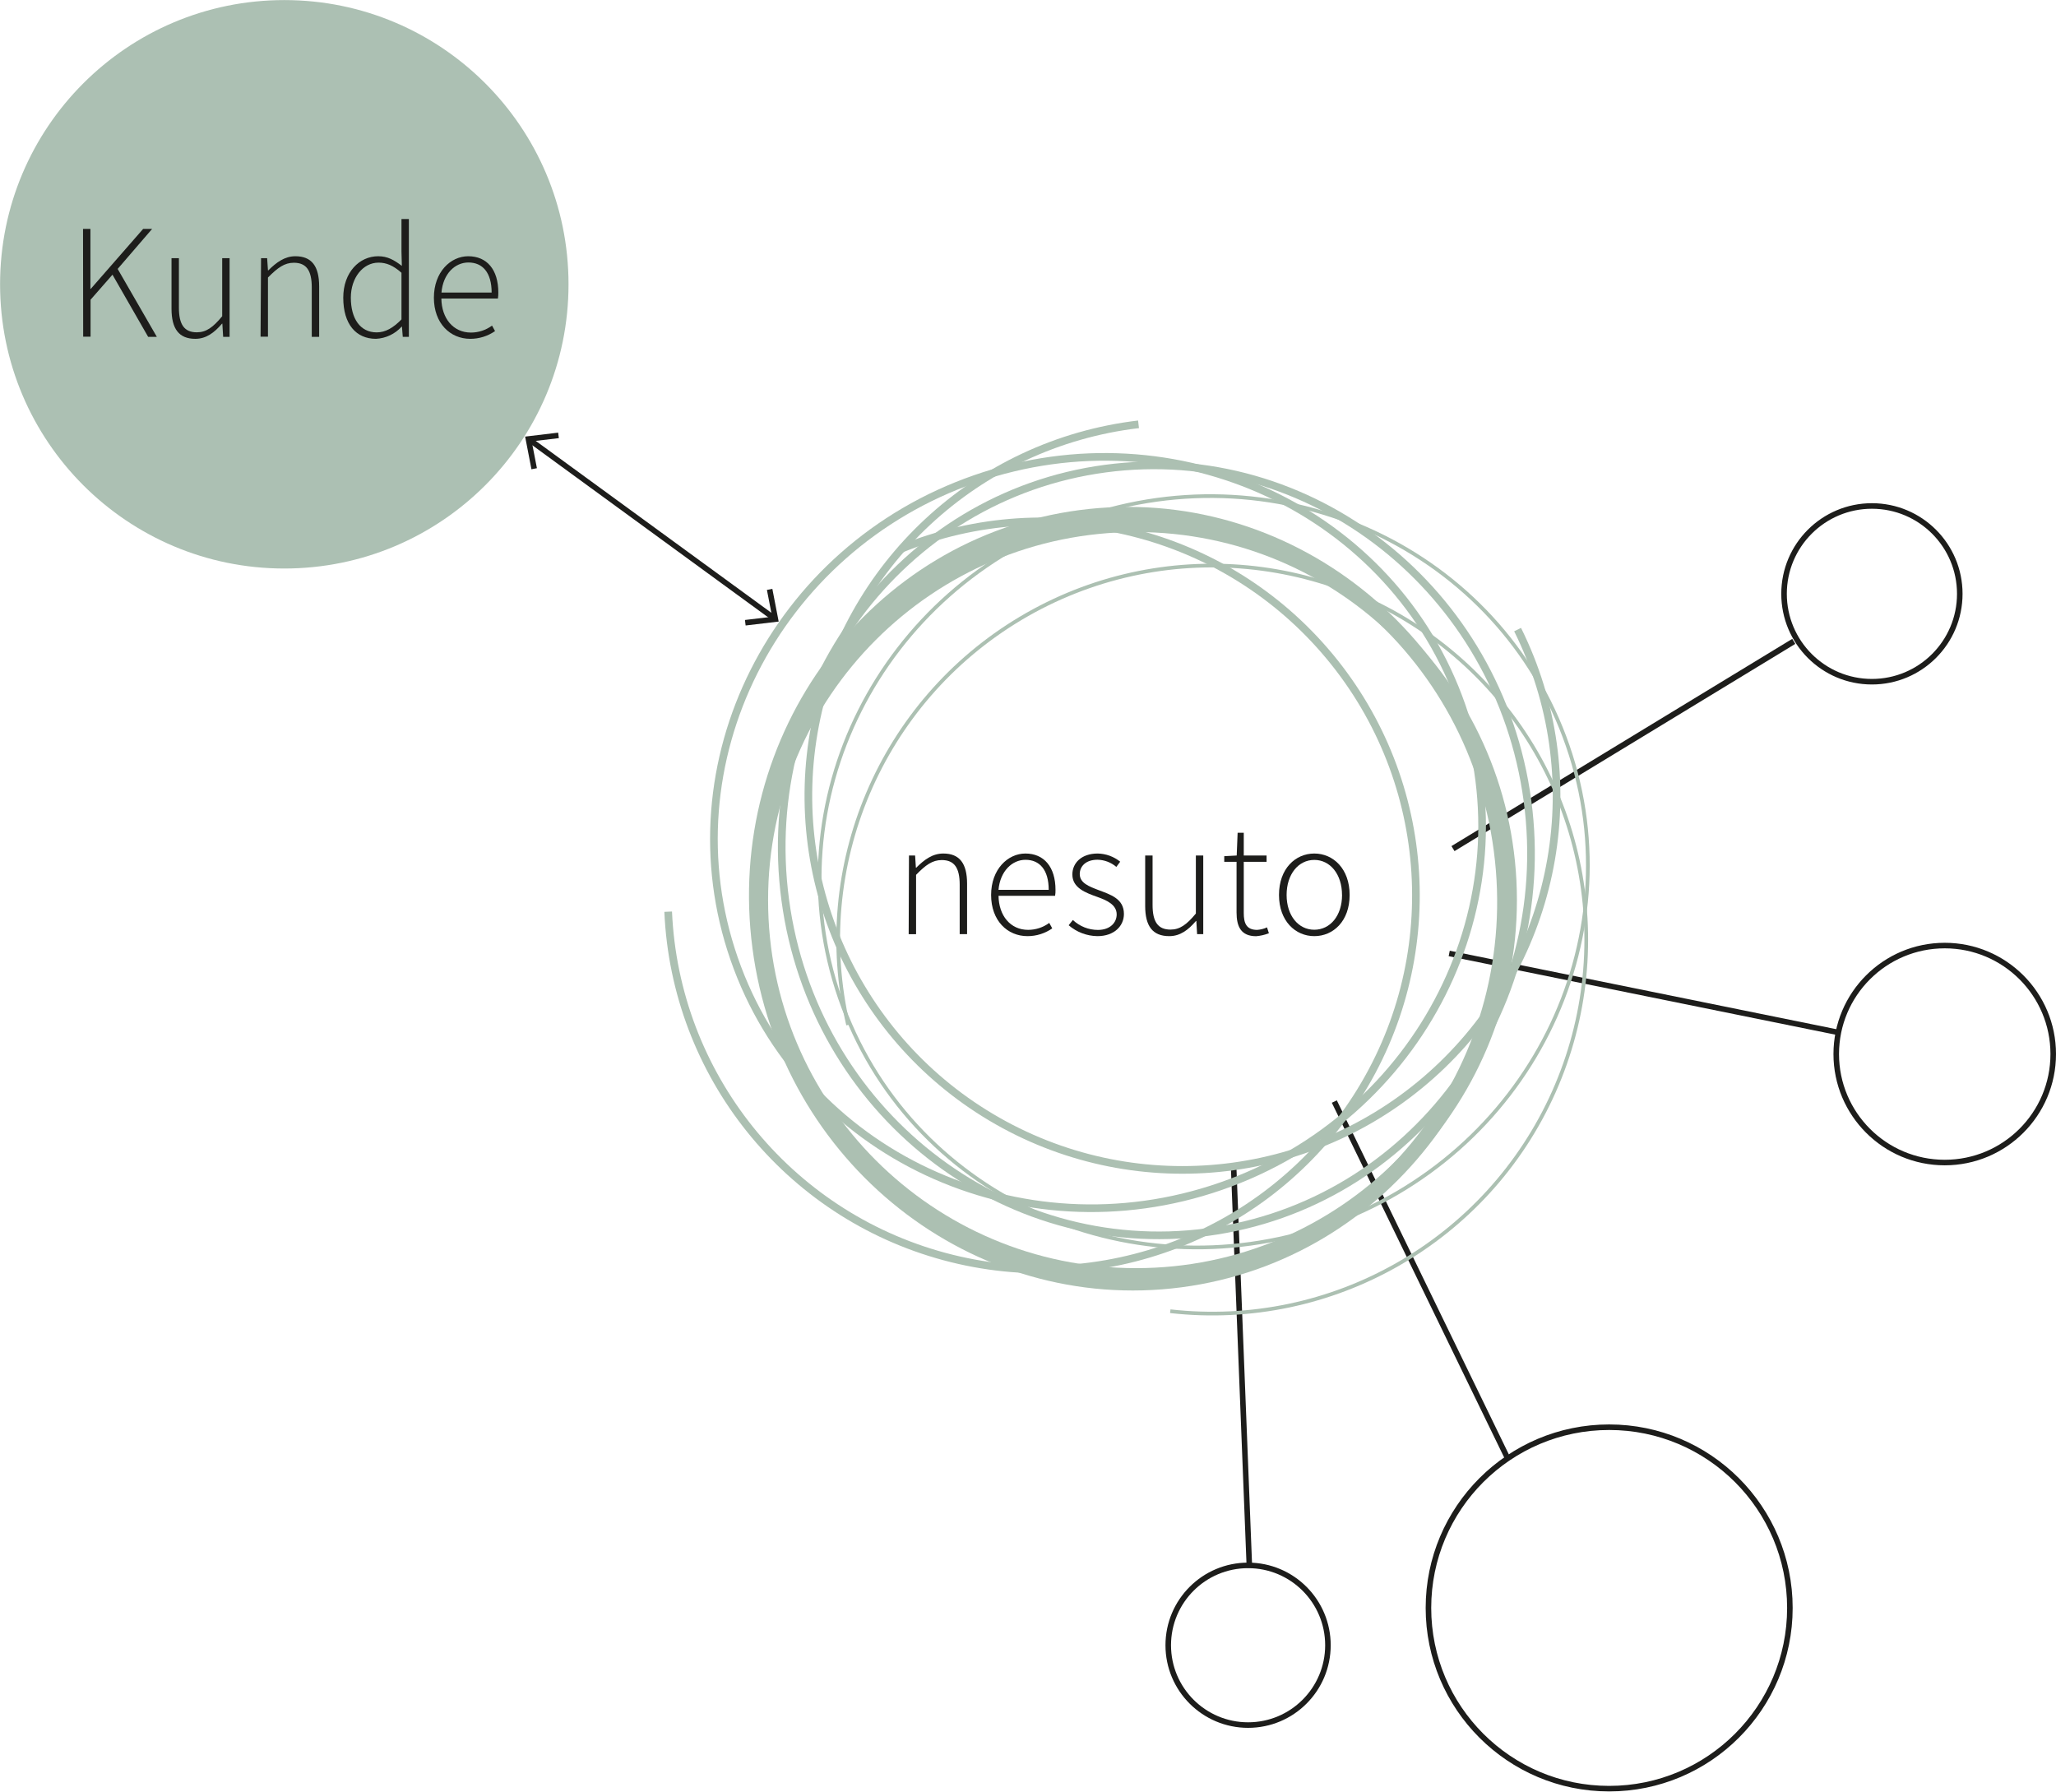
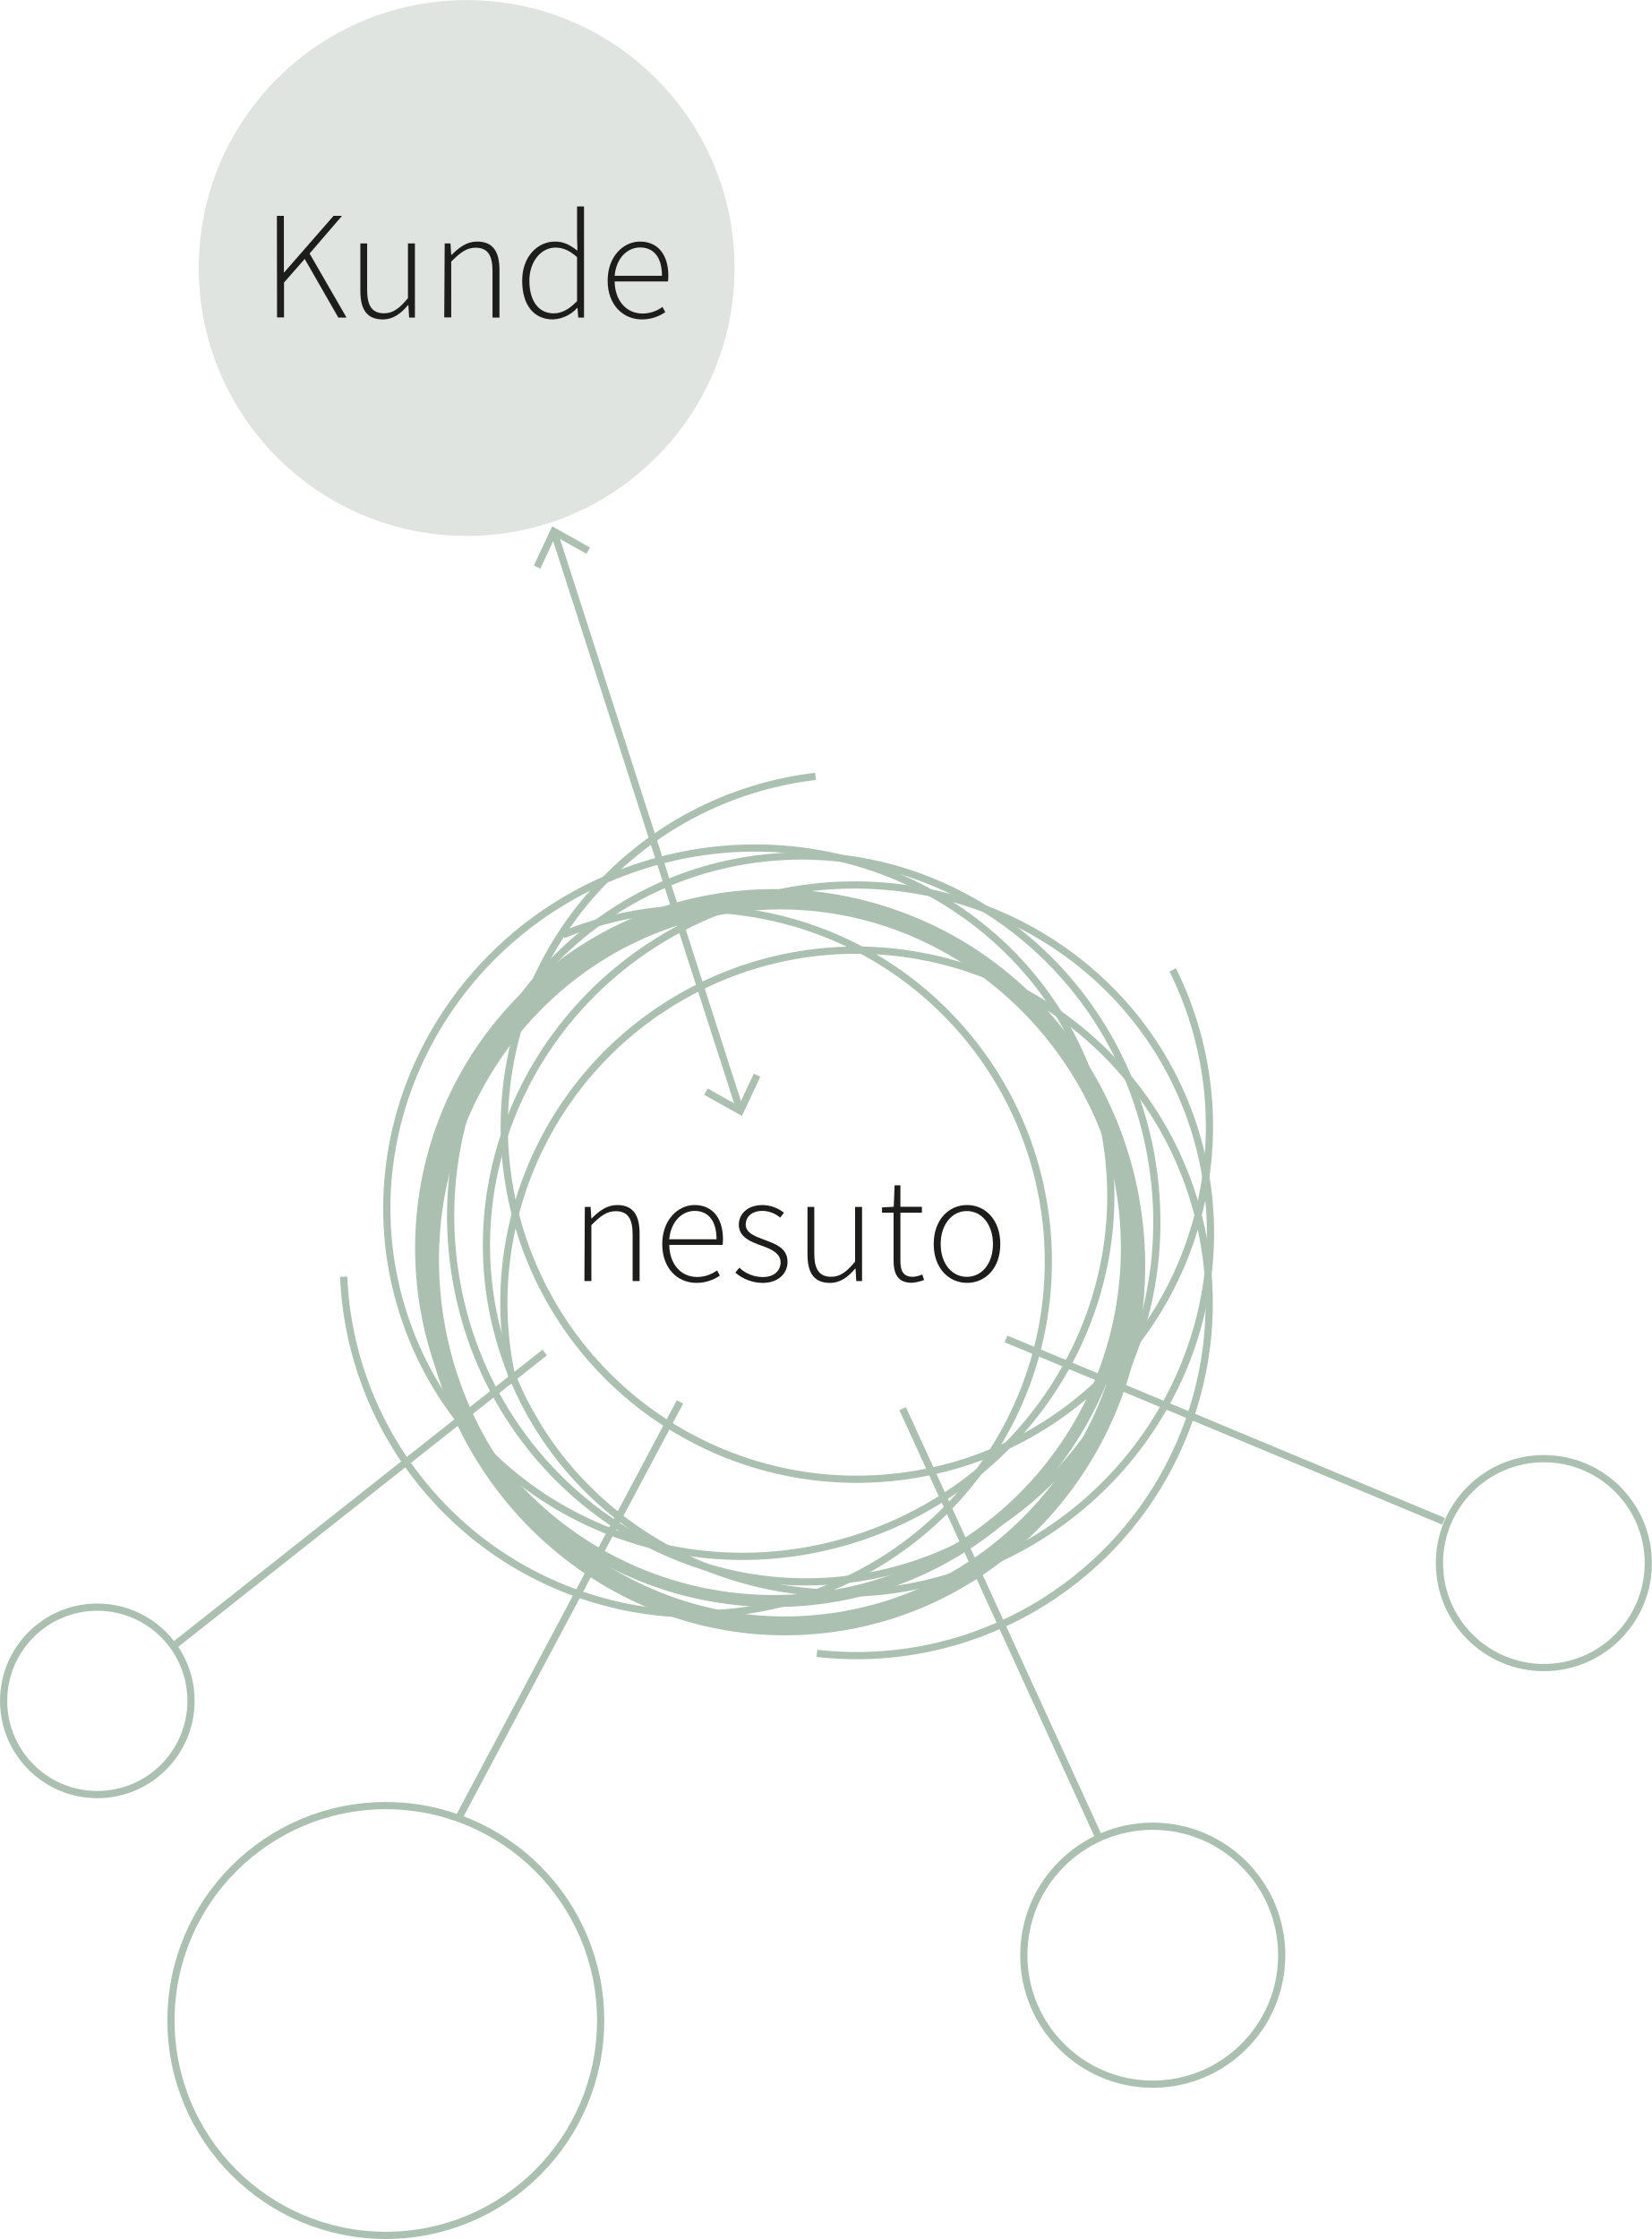
- <svg xmlns="http://www.w3.org/2000/svg" viewBox="0 0 556.2 484.65">
+ <svg xmlns="http://www.w3.org/2000/svg" viewBox="0 0 474.15 642.5">
  <defs>
-     <style>.cls-1{fill:#acc0b3;}.cls-2{fill:#1d1d1b;}.cls-3,.cls-4,.cls-5,.cls-6,.cls-7,.cls-8{fill:none;stroke-miterlimit:10;}.cls-3,.cls-4{stroke:#1d1d1b;}.cls-3{stroke-width:1.59px;}.cls-4{stroke-width:1.5px;}.cls-5,.cls-6,.cls-7,.cls-8{stroke:#acc0b2;}.cls-5{stroke-width:3.45px;}.cls-6{stroke-width:2.07px;}.cls-8{stroke-width:4px;}</style>
+     <style>.cls-1{fill:#e0e4e1;}.cls-2{fill:#1d1d1b;}.cls-3,.cls-5,.cls-6{fill:none;stroke:#acc0b2;stroke-miterlimit:10;}.cls-3{stroke-width:2.07px;}.cls-4{fill:#acc0b2;}.cls-5{stroke-width:3.45px;}.cls-6{stroke-width:5.42px;}</style>
  </defs>
  <g id="Ebene_2" data-name="Ebene 2">
    <g id="Ebene_1-2" data-name="Ebene 1">
-       <circle class="cls-1" cx="76.91" cy="76.91" r="76.89" />
-       <path class="cls-2" d="M22.46,61.93h2V78.15h.09L38.72,61.93h2.43L31.83,72.75l10.6,18.38H40.08L30.43,74.31,24.5,81.08v10h-2Z" />
-       <path class="cls-2" d="M46.4,83.5V69.85h2V83.24c0,4.51,1.42,6.66,4.85,6.66,2.53,0,4.37-1.33,6.86-4.35V69.85h2V91.13H60.37l-.22-3.57h-.09c-2.1,2.45-4.29,4.1-7.23,4.1C48.44,91.66,46.4,89,46.4,83.5Z" />
-       <path class="cls-2" d="M70.62,69.85h1.65l.22,3.3h.09C74.75,71,77,69.32,79.9,69.32c4.4,0,6.44,2.66,6.44,8.16V91.13h-2V77.74c0-4.52-1.43-6.66-4.85-6.66-2.53,0-4.37,1.34-7,4v16h-2Z" />
-       <path class="cls-2" d="M92.86,80.53c0-6.87,4.36-11.21,9.44-11.21,2.55,0,4.29,1,6.41,2.61l-.1-3.91V59.25h2V91.13h-1.65l-.22-2.76h-.09a10,10,0,0,1-6.94,3.29C96.32,91.66,92.86,87.71,92.86,80.53Zm15.75,5.88V73.79c-2.25-2-4.12-2.74-6.21-2.74-4.23,0-7.49,4.13-7.49,9.47,0,5.66,2.52,9.4,7,9.4C104.29,89.92,106.37,88.69,108.61,86.41Z" />
-       <path class="cls-2" d="M117.38,80.53c0-6.94,4.51-11.21,9.28-11.21,5.05,0,8.15,3.59,8.15,9.84a9.57,9.57,0,0,1-.11,1.6H119.4c.07,5.37,3.21,9.21,8,9.21a9.6,9.6,0,0,0,5.71-1.89l.81,1.49a11.71,11.71,0,0,1-6.71,2.09C121.79,91.66,117.38,87.48,117.38,80.53ZM133,79.14c0-5.43-2.46-8.13-6.28-8.13-3.6,0-6.85,3-7.29,8.13Z" />
-       <path class="cls-2" d="M245.9,231.44h1.66l.21,3.29h.1c2.17-2.16,4.38-3.83,7.32-3.83,4.39,0,6.43,2.67,6.43,8.17v13.64h-2V239.32c0-4.51-1.42-6.65-4.85-6.65-2.53,0-4.37,1.34-6.95,4v16.05h-2Z" />
-       <path class="cls-2" d="M268.12,242.11c0-6.93,4.51-11.21,9.28-11.21,5,0,8.14,3.59,8.14,9.85a8.51,8.51,0,0,1-.11,1.59h-15.3c.07,5.38,3.22,9.21,8,9.21a9.6,9.6,0,0,0,5.72-1.88l.81,1.48a11.63,11.63,0,0,1-6.71,2.1C272.53,253.25,268.12,249.07,268.12,242.11Zm15.58-1.38c0-5.43-2.46-8.13-6.28-8.13-3.6,0-6.85,3.05-7.3,8.13Z" />
-       <path class="cls-2" d="M289.1,250.3l1.14-1.42a9.86,9.86,0,0,0,6.76,2.69c3.35,0,5.09-2,5.09-4.2,0-2.67-2.76-3.84-5.21-4.72-3.21-1.14-6.78-2.45-6.78-6.08,0-3.07,2.42-5.67,6.86-5.67a10,10,0,0,1,6.08,2.21L302,234.52a8.11,8.11,0,0,0-5.08-1.94c-3.32,0-4.82,1.91-4.82,3.87,0,2.43,2.51,3.35,5,4.31,3.3,1.25,6.95,2.34,6.95,6.49,0,3.2-2.56,6-7.17,6A12.14,12.14,0,0,1,289.1,250.3Z" />
-       <path class="cls-2" d="M309.8,245.08V231.44h2v13.39c0,4.51,1.43,6.65,4.85,6.65,2.53,0,4.37-1.33,6.86-4.34v-15.7h2v21.27h-1.66l-.21-3.56h-.1c-2.09,2.45-4.29,4.1-7.22,4.1C311.84,253.25,309.8,250.58,309.8,245.08Z" />
-       <path class="cls-2" d="M334.52,246.84V233.15h-3.33v-1.53l3.37-.18.25-6.16h1.66v6.16h6.17v1.71h-6.17V247c0,2.72.69,4.56,3.62,4.56a7.63,7.63,0,0,0,2.67-.68l.51,1.59a12.38,12.38,0,0,1-3.47.8C335.71,253.25,334.52,250.65,334.52,246.84Z" />
-       <path class="cls-2" d="M346,242.11c0-7.11,4.44-11.21,9.55-11.21s9.56,4.1,9.56,11.21-4.44,11.14-9.56,11.14S346,249.15,346,242.11Zm17.05,0c0-5.6-3.2-9.48-7.5-9.48s-7.49,3.88-7.49,9.48,3.19,9.41,7.49,9.41S363.06,247.72,363.06,242.11Z" />
-       <line class="cls-3" x1="393.07" y1="229.57" x2="485.26" y2="173.51" />
-       <line class="cls-4" x1="392.05" y1="257.93" x2="497.79" y2="279.4" />
-       <line class="cls-4" x1="360.97" y1="298" x2="408.12" y2="395.05" />
-       <line class="cls-4" x1="333.75" y1="316.26" x2="338" y2="424.08" />
-       <circle class="cls-4" cx="526.1" cy="285.15" r="29.35" />
-       <circle class="cls-4" cx="506.4" cy="160.65" r="23.77" />
-       <circle class="cls-4" cx="435.32" cy="434.99" r="48.89" />
-       <circle class="cls-4" cx="337.64" cy="445.08" r="21.6" />
-       <circle class="cls-5" cx="307.35" cy="243.5" r="101.29" />
-       <path class="cls-6" d="M410.55,170.32A101.2,101.2,0,1,1,308,114.79" />
-       <ellipse class="cls-6" cx="297.04" cy="225.24" rx="104.19" ry="101.29" transform="translate(-57.41 109.77) rotate(-19.13)" />
-       <ellipse class="cls-7" cx="325.64" cy="235.85" rx="104.19" ry="101.29" transform="translate(-59.3 119.73) rotate(-19.13)" />
-       <path class="cls-7" d="M229.43,277.27a101.18,101.18,0,1,1,87.16,77.45" />
-       <ellipse class="cls-6" cx="312.84" cy="230.02" rx="101.29" ry="104.19" transform="translate(-27.72 43.48) rotate(-7.61)" />
-       <ellipse class="cls-8" cx="306.78" cy="242.65" rx="101.29" ry="104.19" transform="matrix(0.99, -0.13, 0.13, 0.99, -29.44, 42.78)" />
-       <path class="cls-6" d="M243.76,148.49a101.19,101.19,0,1,1-63,98.14" />
-       <line class="cls-4" x1="143.37" y1="119.06" x2="209.34" y2="167.19" />
-       <polygon class="cls-2" points="143.77 126.95 145.25 126.66 143.84 119.4 151.18 118.53 151 117.04 142.06 118.11 143.77 126.95" />
-       <polygon class="cls-2" points="201.71 169.21 201.53 167.72 208.88 166.85 207.47 159.59 208.94 159.3 210.65 168.15 201.71 169.21" />
+       <circle class="cls-1" cx="133.94" cy="76.91" r="76.89" />
+       <path class="cls-2" d="M79.48,61.93h2V78.15h.1L95.75,61.93h2.42L88.86,72.75l10.6,18.38H97.11L87.46,74.31l-5.94,6.77v10h-2Z" />
+       <path class="cls-2" d="M103.43,83.5V69.85h1.95V83.24c0,4.51,1.43,6.66,4.85,6.66,2.54,0,4.37-1.33,6.86-4.35V69.85h2V91.13h-1.66l-.21-3.57h-.1c-2.09,2.45-4.29,4.1-7.22,4.1C105.46,91.66,103.43,89,103.43,83.5Z" />
+       <path class="cls-2" d="M127.64,69.85h1.66l.21,3.3h.1c2.17-2.17,4.39-3.83,7.32-3.83,4.4,0,6.43,2.66,6.43,8.16V91.13h-2V77.74c0-4.52-1.43-6.66-4.85-6.66-2.54,0-4.37,1.34-7,4v16h-2Z" />
+       <path class="cls-2" d="M149.88,80.53c0-6.87,4.36-11.21,9.44-11.21,2.55,0,4.29,1,6.42,2.61L165.63,68V59.25h2V91.13h-1.66l-.21-2.76h-.1a10,10,0,0,1-6.94,3.29C153.35,91.66,149.88,87.71,149.88,80.53Zm15.75,5.88V73.79c-2.24-2-4.11-2.74-6.2-2.74-4.23,0-7.49,4.13-7.49,9.47,0,5.66,2.52,9.4,7,9.4C161.32,89.92,163.4,88.69,165.63,86.41Z" />
+       <path class="cls-2" d="M174.41,80.53c0-6.94,4.51-11.21,9.28-11.21,5,0,8.14,3.59,8.14,9.84a8.61,8.61,0,0,1-.11,1.6h-15.3c.07,5.37,3.22,9.21,8,9.21a9.63,9.63,0,0,0,5.72-1.89l.81,1.49a11.71,11.71,0,0,1-6.71,2.09C178.82,91.66,174.41,87.48,174.41,80.53ZM190,79.14c0-5.43-2.46-8.13-6.28-8.13-3.6,0-6.85,3-7.3,8.13Z" />
+       <path class="cls-2" d="M167.86,346.33h1.66l.21,3.3h.1c2.17-2.17,4.39-3.83,7.32-3.83,4.39,0,6.43,2.67,6.43,8.16v13.65h-2V354.22c0-4.51-1.42-6.66-4.84-6.66-2.54,0-4.37,1.34-7,4v16.05h-2Z" />
+       <path class="cls-2" d="M190.08,357c0-6.94,4.52-11.21,9.28-11.21,5,0,8.15,3.59,8.15,9.84a9.57,9.57,0,0,1-.11,1.6H192.1c.07,5.37,3.21,9.21,8,9.21a9.6,9.6,0,0,0,5.71-1.89l.81,1.49a11.68,11.68,0,0,1-6.71,2.09C194.49,368.14,190.08,364,190.08,357Zm15.58-1.38c0-5.44-2.46-8.14-6.28-8.14-3.6,0-6.85,3.05-7.29,8.14Z" />
+       <path class="cls-2" d="M211.07,365.2l1.13-1.43a9.83,9.83,0,0,0,6.76,2.69c3.35,0,5.09-1.95,5.09-4.2,0-2.66-2.76-3.83-5.21-4.72-3.21-1.14-6.78-2.45-6.78-6.08,0-3.07,2.43-5.66,6.86-5.66A10,10,0,0,1,225,348l-1.06,1.41a8.09,8.09,0,0,0-5.07-1.94c-3.32,0-4.83,1.91-4.83,3.88,0,2.42,2.51,3.35,5.05,4.3,3.29,1.26,6.95,2.34,6.95,6.49,0,3.21-2.57,6-7.17,6A12.15,12.15,0,0,1,211.07,365.2Z" />
+       <path class="cls-2" d="M231.77,360V346.33h1.95v13.39c0,4.51,1.43,6.66,4.85,6.66,2.54,0,4.37-1.33,6.86-4.35v-15.7h2v21.28h-1.66l-.21-3.56h-.1c-2.09,2.44-4.29,4.09-7.22,4.09C233.8,368.14,231.77,365.47,231.77,360Z" />
+       <path class="cls-2" d="M256.48,361.73V348h-3.32v-1.52l3.36-.19.25-6.16h1.67v6.16h6.17V348h-6.17v13.84c0,2.71.68,4.55,3.61,4.55a7.83,7.83,0,0,0,2.67-.67l.52,1.58a12.17,12.17,0,0,1-3.48.8C257.68,368.14,256.48,365.54,256.48,361.73Z" />
+       <path class="cls-2" d="M268,357c0-7.12,4.44-11.21,9.56-11.21s9.55,4.09,9.55,11.21-4.44,11.13-9.55,11.13S268,364.05,268,357Zm17,0c0-5.6-3.2-9.48-7.49-9.48S270,351.41,270,357s3.2,9.4,7.5,9.4S285,362.61,285,357Z" />
+       <line class="cls-3" x1="159.18" y1="153.18" x2="212.27" y2="318.09" />
+       <polygon class="cls-4" points="153.22 162.3 155.1 163.18 159.42 153.93 168.33 158.92 169.34 157.11 158.49 151.04 153.22 162.3" />
+       <polygon class="cls-4" points="202.11 314.16 203.12 312.35 212.03 317.34 216.35 308.09 218.23 308.97 212.96 320.23 202.11 314.16" />
+       <line class="cls-3" x1="288.74" y1="384.22" x2="414.34" y2="436.55" />
+       <line class="cls-3" x1="259.08" y1="404.23" x2="315.71" y2="527.94" />
+       <line class="cls-3" x1="195.17" y1="402.3" x2="131.26" y2="522.42" />
+       <line class="cls-3" x1="156.34" y1="388.12" x2="49.6" y2="472.5" />
+       <circle class="cls-3" cx="330.87" cy="561.06" r="37.01" />
+       <circle class="cls-3" cx="443.13" cy="448.55" r="29.97" />
+       <circle class="cls-3" cx="110.74" cy="579.8" r="61.66" />
+       <circle class="cls-3" cx="27.93" cy="488.08" r="26.89" />
+       <circle class="cls-5" cx="222.16" cy="358.14" r="101.29" />
+       <path class="cls-3" d="M336.6,278.32a101.2,101.2,0,1,1-102.52-55.53" />
+       <ellipse class="cls-3" cx="214.92" cy="344.99" rx="104.19" ry="101.29" transform="translate(-101.18 89.47) rotate(-19.13)" />
+       <ellipse class="cls-3" cx="243.52" cy="355.59" rx="104.19" ry="101.29" transform="translate(-103.07 99.43) rotate(-19.13)" />
+       <path class="cls-3" d="M147.31,397a101.22,101.22,0,1,1,87.16,77.45" />
+       <ellipse class="cls-3" cx="230.72" cy="349.77" rx="101.29" ry="104.19" transform="translate(-44.31 33.65) rotate(-7.61)" />
+       <ellipse class="cls-6" cx="224.66" cy="362.39" rx="101.29" ry="104.19" transform="translate(-46.03 32.96) rotate(-7.61)" />
+       <path class="cls-3" d="M161.64,268.24a101.18,101.18,0,1,1-63,98.13" />
    </g>
  </g>
</svg>
